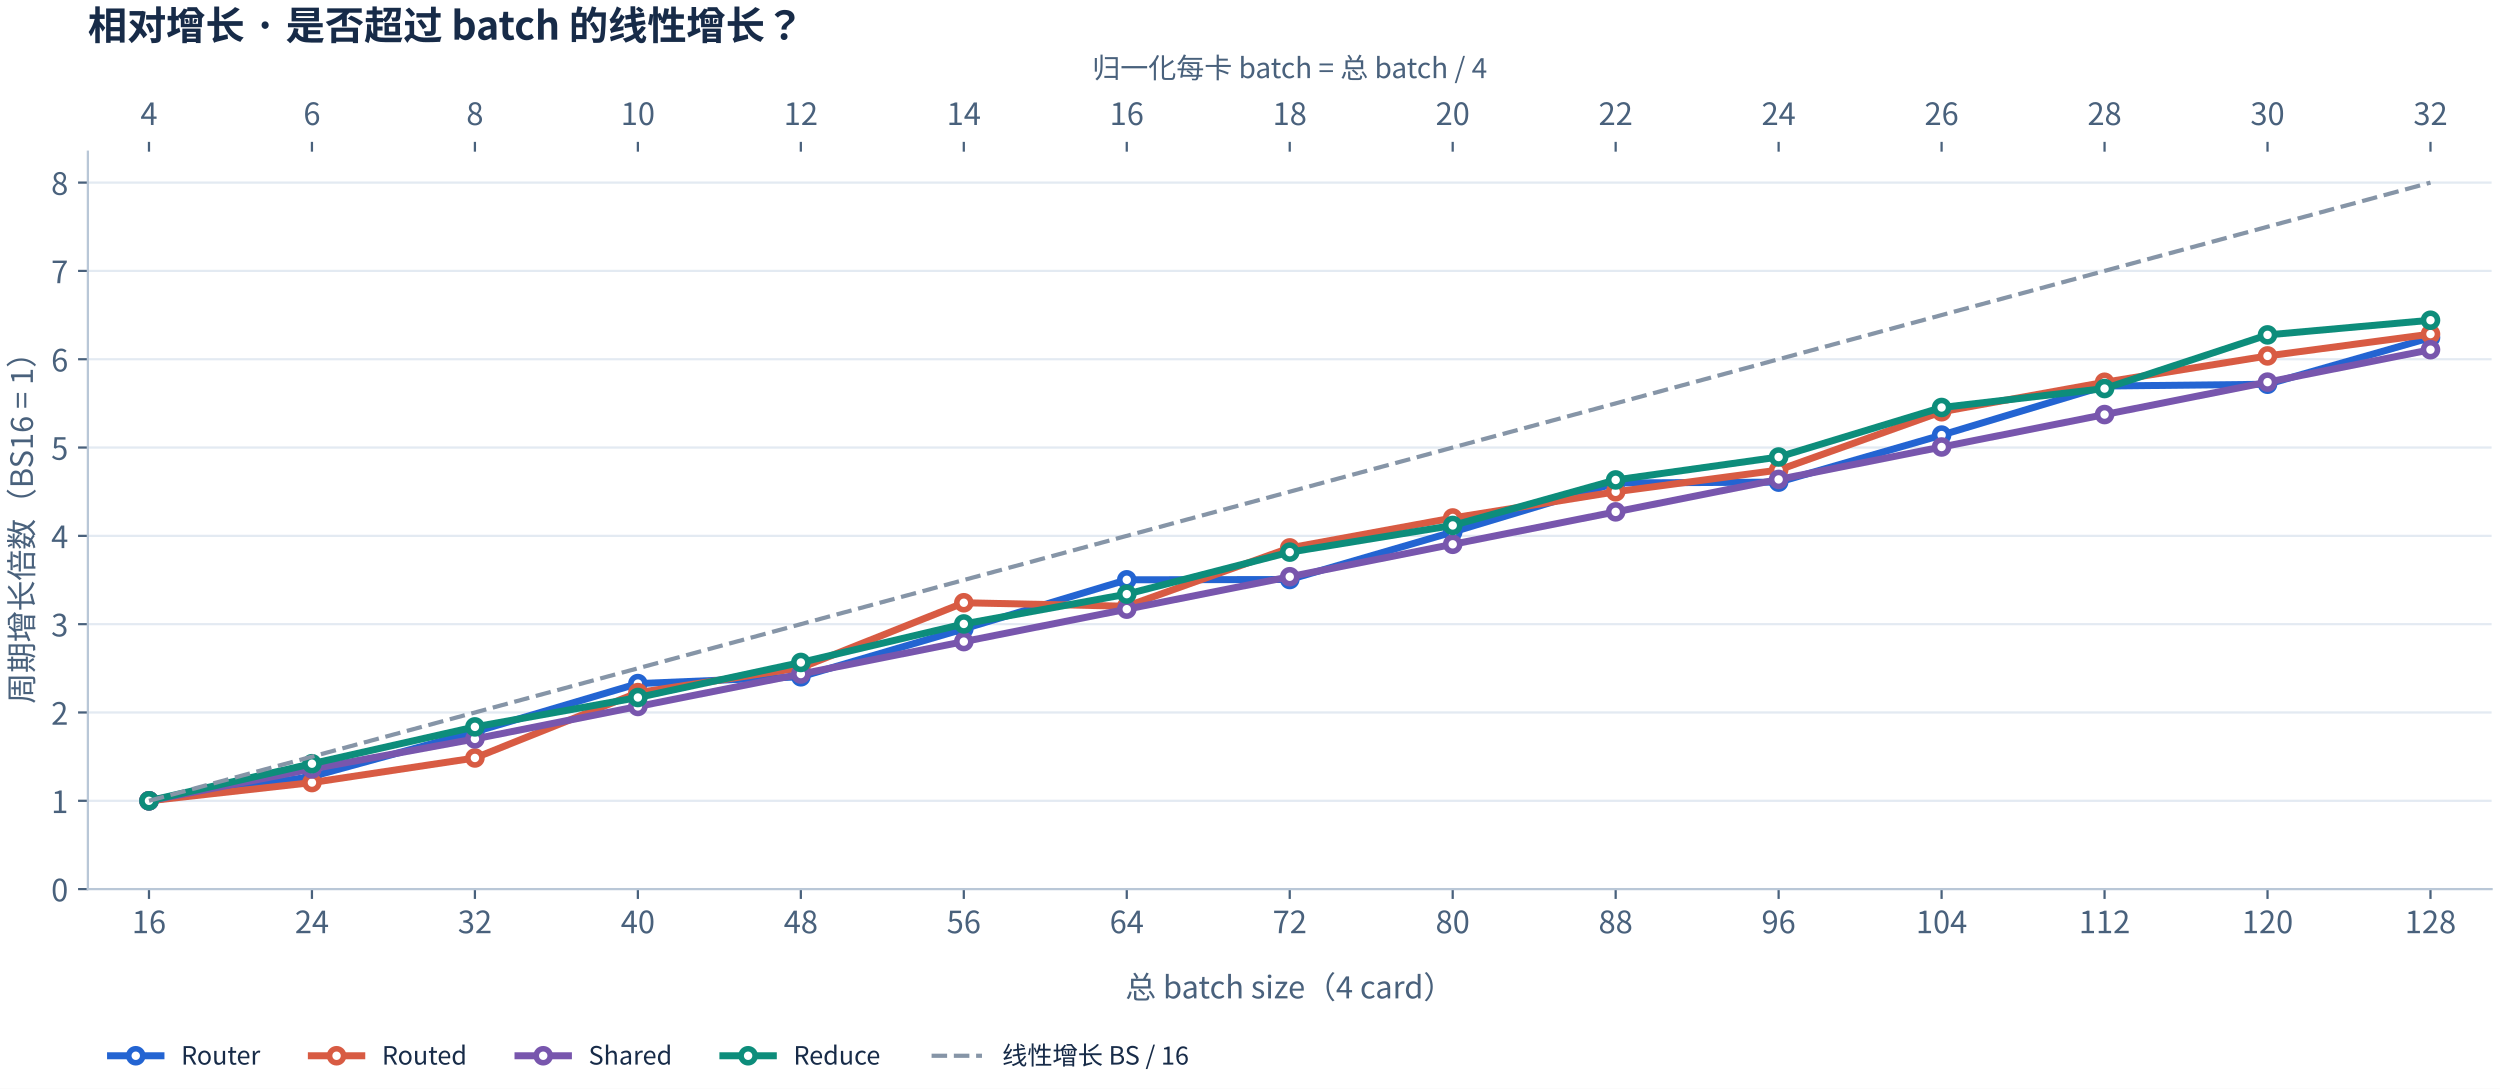
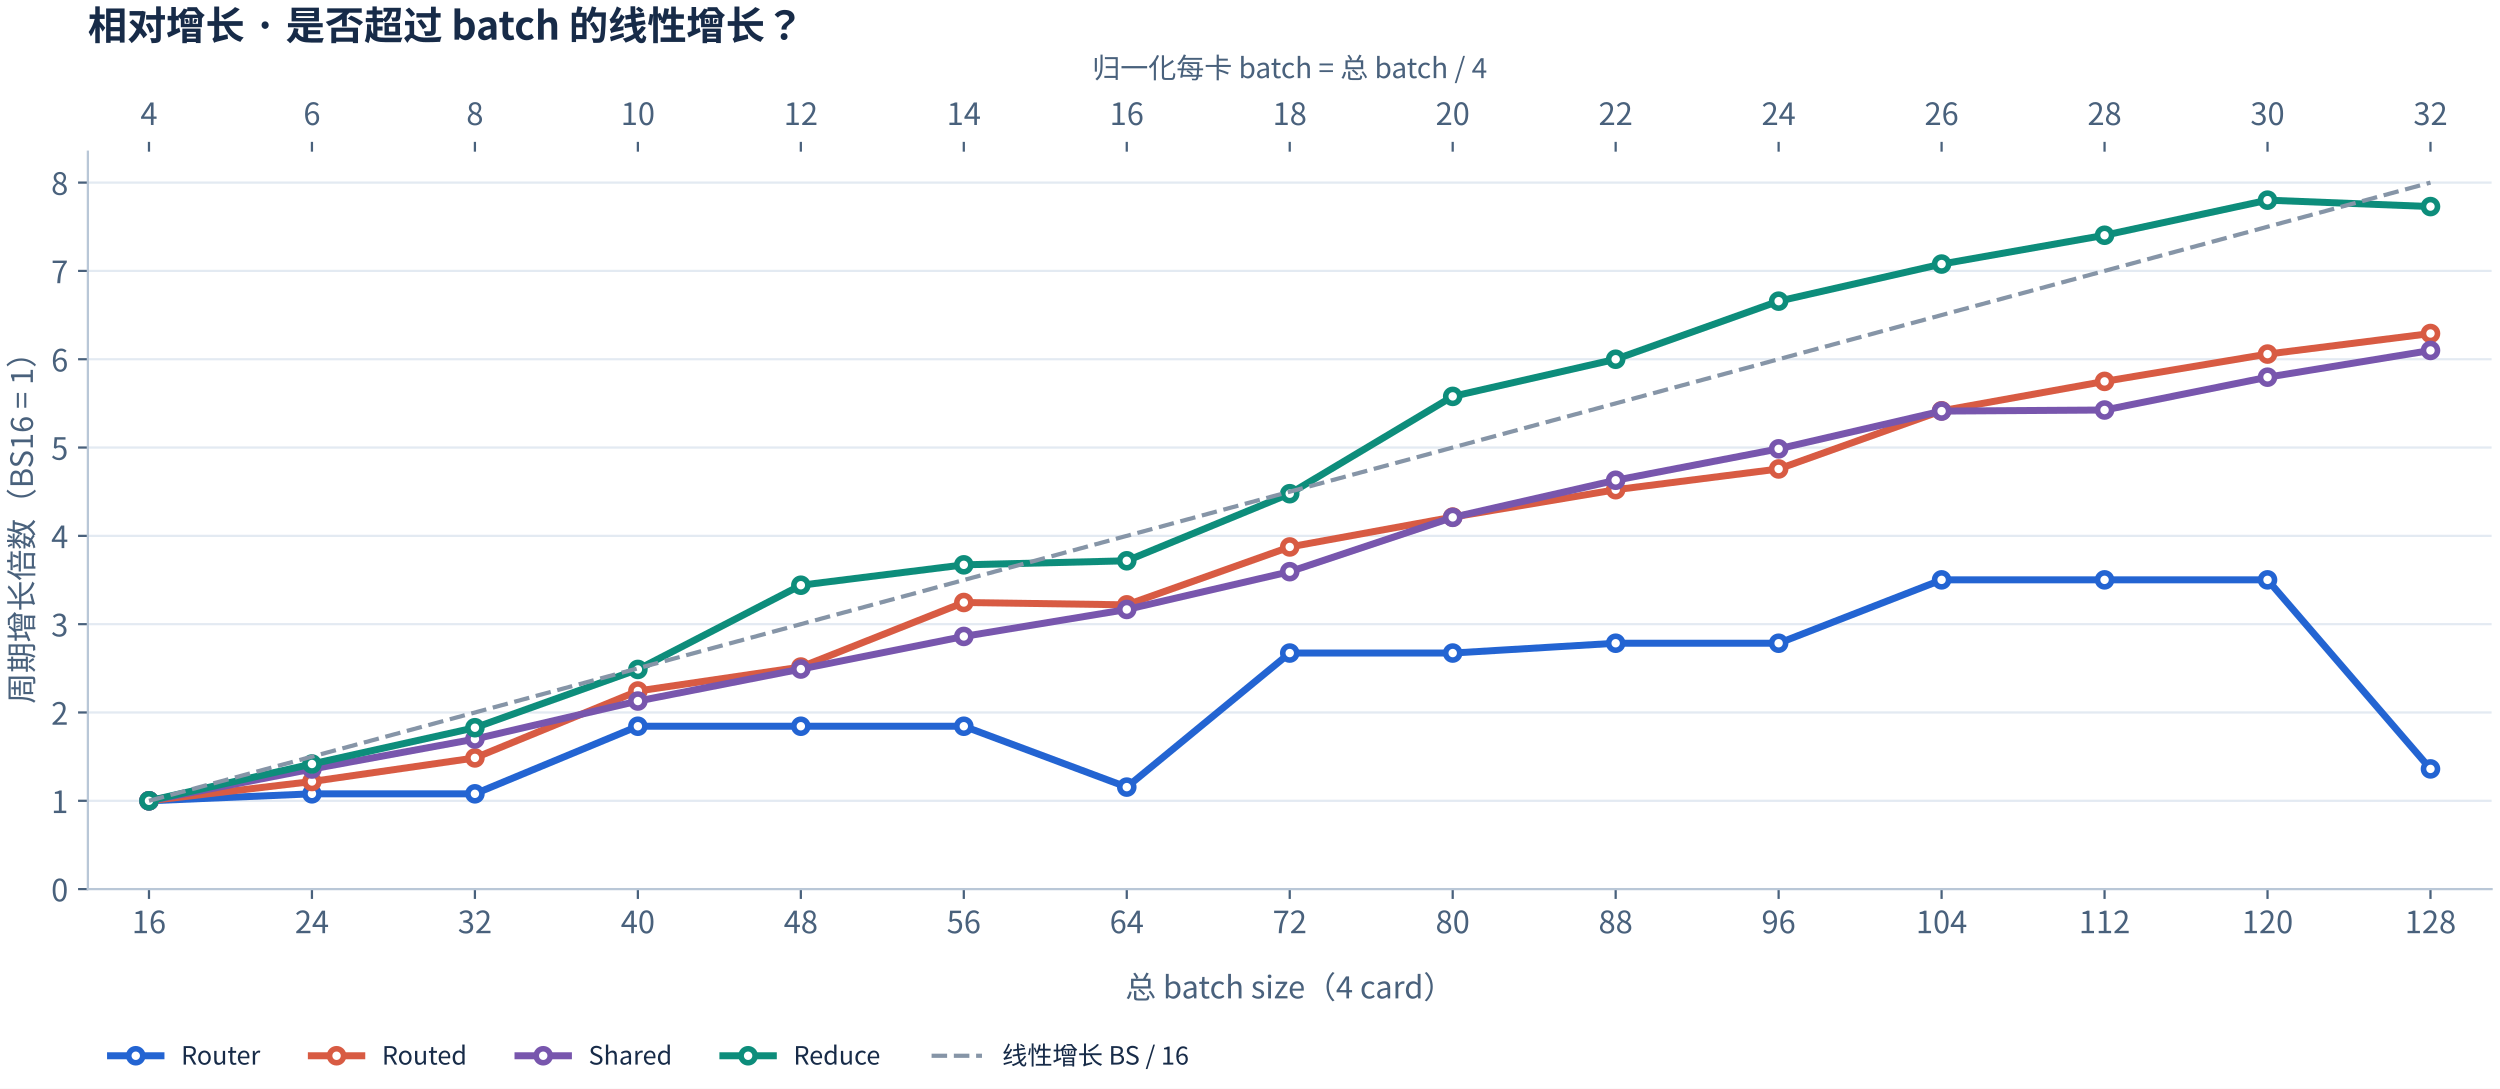
<svg xmlns="http://www.w3.org/2000/svg" xmlns:xlink="http://www.w3.org/1999/xlink" role="img" aria-label="相对增长 · 是否超过 batch 的线性增长？" width="892.8pt" height="388.8pt" viewBox="0 0 892.8 388.8" version="1.1">
  <defs>
    <style type="text/css">*{stroke-linejoin: round; stroke-linecap: butt}</style>
  </defs>
  <g id="kernel-growth-figure_1">
    <g id="kernel-growth-patch_1">
      <path d="M 0 388.8 L 892.8 388.8 L 892.8 0 L 0 0 z " style="fill: #ffffff" />
    </g>
    <g id="kernel-growth-axes_1">
      <g id="kernel-growth-patch_2">
        <path d="M 31.38 317.516 L 889.8 317.516 L 889.8 54.172 L 31.38 54.172 z " style="fill: #ffffff" />
      </g>
      <g id="kernel-growth-axes_2">
        <g id="kernel-growth-patch_3">
          <path d="M 31.38 54.172 L 889.8 54.172 L 889.8 54.172 L 31.38 54.172 z " style="fill: #ffffff" />
        </g>
        <g id="kernel-growth-matplotlib.axis_1">
          <g id="kernel-growth-xtick_1">
            <g id="kernel-growth-line2d_1">
              <defs>
                <path id="kernel-growth-mecb2e9e9a6" d="M 0 0 L 0 -3.5 " style="stroke: #49617c; stroke-width: 0.8" />
              </defs>
              <g>
                <use xlink:href="#kernel-growth-mecb2e9e9a6" x="53.204" y="54.172" style="fill: #49617c; stroke: #49617c; stroke-width: 0.8" />
              </g>
            </g>
            <g id="kernel-growth-text_1">
              <text style="font-size: 11px; font-family: 'Noto Sans CJK JP'; text-anchor: middle; fill: #49617c" x="53.204" y="44.652" transform="rotate(-0 53.20446 44.65212)">4</text>
            </g>
          </g>
          <g id="kernel-growth-xtick_2">
            <g id="kernel-growth-line2d_2">
              <g>
                <use xlink:href="#kernel-growth-mecb2e9e9a6" x="111.402" y="54.172" style="fill: #49617c; stroke: #49617c; stroke-width: 0.8" />
              </g>
            </g>
            <g id="kernel-growth-text_2">
              <text style="font-size: 11px; font-family: 'Noto Sans CJK JP'; text-anchor: middle; fill: #49617c" x="111.402" y="44.652" transform="rotate(-0 111.4024 44.65212)">6</text>
            </g>
          </g>
          <g id="kernel-growth-xtick_3">
            <g id="kernel-growth-line2d_3">
              <g>
                <use xlink:href="#kernel-growth-mecb2e9e9a6" x="169.6" y="54.172" style="fill: #49617c; stroke: #49617c; stroke-width: 0.8" />
              </g>
            </g>
            <g id="kernel-growth-text_3">
              <text style="font-size: 11px; font-family: 'Noto Sans CJK JP'; text-anchor: middle; fill: #49617c" x="169.6" y="44.652" transform="rotate(-0 169.6003 44.65212)">8</text>
            </g>
          </g>
          <g id="kernel-growth-xtick_4">
            <g id="kernel-growth-line2d_4">
              <g>
                <use xlink:href="#kernel-growth-mecb2e9e9a6" x="227.798" y="54.172" style="fill: #49617c; stroke: #49617c; stroke-width: 0.8" />
              </g>
            </g>
            <g id="kernel-growth-text_4">
              <text style="font-size: 11px; font-family: 'Noto Sans CJK JP'; text-anchor: middle; fill: #49617c" x="227.798" y="44.652" transform="rotate(-0 227.7983 44.65212)">10</text>
            </g>
          </g>
          <g id="kernel-growth-xtick_5">
            <g id="kernel-growth-line2d_5">
              <g>
                <use xlink:href="#kernel-growth-mecb2e9e9a6" x="285.996" y="54.172" style="fill: #49617c; stroke: #49617c; stroke-width: 0.8" />
              </g>
            </g>
            <g id="kernel-growth-text_5">
              <text style="font-size: 11px; font-family: 'Noto Sans CJK JP'; text-anchor: middle; fill: #49617c" x="285.996" y="44.652" transform="rotate(-0 285.9962 44.65212)">12</text>
            </g>
          </g>
          <g id="kernel-growth-xtick_6">
            <g id="kernel-growth-line2d_6">
              <g>
                <use xlink:href="#kernel-growth-mecb2e9e9a6" x="344.194" y="54.172" style="fill: #49617c; stroke: #49617c; stroke-width: 0.8" />
              </g>
            </g>
            <g id="kernel-growth-text_6">
              <text style="font-size: 11px; font-family: 'Noto Sans CJK JP'; text-anchor: middle; fill: #49617c" x="344.194" y="44.652" transform="rotate(-0 344.1941 44.65212)">14</text>
            </g>
          </g>
          <g id="kernel-growth-xtick_7">
            <g id="kernel-growth-line2d_7">
              <g>
                <use xlink:href="#kernel-growth-mecb2e9e9a6" x="402.392" y="54.172" style="fill: #49617c; stroke: #49617c; stroke-width: 0.8" />
              </g>
            </g>
            <g id="kernel-growth-text_7">
              <text style="font-size: 11px; font-family: 'Noto Sans CJK JP'; text-anchor: middle; fill: #49617c" x="402.392" y="44.652" transform="rotate(-0 402.3921 44.65212)">16</text>
            </g>
          </g>
          <g id="kernel-growth-xtick_8">
            <g id="kernel-growth-line2d_8">
              <g>
                <use xlink:href="#kernel-growth-mecb2e9e9a6" x="460.59" y="54.172" style="fill: #49617c; stroke: #49617c; stroke-width: 0.8" />
              </g>
            </g>
            <g id="kernel-growth-text_8">
              <text style="font-size: 11px; font-family: 'Noto Sans CJK JP'; text-anchor: middle; fill: #49617c" x="460.59" y="44.652" transform="rotate(-0 460.59 44.65212)">18</text>
            </g>
          </g>
          <g id="kernel-growth-xtick_9">
            <g id="kernel-growth-line2d_9">
              <g>
                <use xlink:href="#kernel-growth-mecb2e9e9a6" x="518.788" y="54.172" style="fill: #49617c; stroke: #49617c; stroke-width: 0.8" />
              </g>
            </g>
            <g id="kernel-growth-text_9">
              <text style="font-size: 11px; font-family: 'Noto Sans CJK JP'; text-anchor: middle; fill: #49617c" x="518.788" y="44.652" transform="rotate(-0 518.7879 44.65212)">20</text>
            </g>
          </g>
          <g id="kernel-growth-xtick_10">
            <g id="kernel-growth-line2d_10">
              <g>
                <use xlink:href="#kernel-growth-mecb2e9e9a6" x="576.986" y="54.172" style="fill: #49617c; stroke: #49617c; stroke-width: 0.8" />
              </g>
            </g>
            <g id="kernel-growth-text_10">
              <text style="font-size: 11px; font-family: 'Noto Sans CJK JP'; text-anchor: middle; fill: #49617c" x="576.986" y="44.652" transform="rotate(-0 576.9859 44.65212)">22</text>
            </g>
          </g>
          <g id="kernel-growth-xtick_11">
            <g id="kernel-growth-line2d_11">
              <g>
                <use xlink:href="#kernel-growth-mecb2e9e9a6" x="635.184" y="54.172" style="fill: #49617c; stroke: #49617c; stroke-width: 0.8" />
              </g>
            </g>
            <g id="kernel-growth-text_11">
              <text style="font-size: 11px; font-family: 'Noto Sans CJK JP'; text-anchor: middle; fill: #49617c" x="635.184" y="44.652" transform="rotate(-0 635.1838 44.65212)">24</text>
            </g>
          </g>
          <g id="kernel-growth-xtick_12">
            <g id="kernel-growth-line2d_12">
              <g>
                <use xlink:href="#kernel-growth-mecb2e9e9a6" x="693.382" y="54.172" style="fill: #49617c; stroke: #49617c; stroke-width: 0.8" />
              </g>
            </g>
            <g id="kernel-growth-text_12">
              <text style="font-size: 11px; font-family: 'Noto Sans CJK JP'; text-anchor: middle; fill: #49617c" x="693.382" y="44.652" transform="rotate(-0 693.3817 44.65212)">26</text>
            </g>
          </g>
          <g id="kernel-growth-xtick_13">
            <g id="kernel-growth-line2d_13">
              <g>
                <use xlink:href="#kernel-growth-mecb2e9e9a6" x="751.58" y="54.172" style="fill: #49617c; stroke: #49617c; stroke-width: 0.8" />
              </g>
            </g>
            <g id="kernel-growth-text_13">
              <text style="font-size: 11px; font-family: 'Noto Sans CJK JP'; text-anchor: middle; fill: #49617c" x="751.58" y="44.652" transform="rotate(-0 751.5797 44.65212)">28</text>
            </g>
          </g>
          <g id="kernel-growth-xtick_14">
            <g id="kernel-growth-line2d_14">
              <g>
                <use xlink:href="#kernel-growth-mecb2e9e9a6" x="809.778" y="54.172" style="fill: #49617c; stroke: #49617c; stroke-width: 0.8" />
              </g>
            </g>
            <g id="kernel-growth-text_14">
              <text style="font-size: 11px; font-family: 'Noto Sans CJK JP'; text-anchor: middle; fill: #49617c" x="809.778" y="44.652" transform="rotate(-0 809.7776 44.65212)">30</text>
            </g>
          </g>
          <g id="kernel-growth-xtick_15">
            <g id="kernel-growth-line2d_15">
              <g>
                <use xlink:href="#kernel-growth-mecb2e9e9a6" x="867.976" y="54.172" style="fill: #49617c; stroke: #49617c; stroke-width: 0.8" />
              </g>
            </g>
            <g id="kernel-growth-text_15">
              <text style="font-size: 11px; font-family: 'Noto Sans CJK JP'; text-anchor: middle; fill: #49617c" x="867.976" y="44.652" transform="rotate(-0 867.9755 44.65212)">32</text>
            </g>
          </g>
          <g id="kernel-growth-text_16">
            <text style="font-size: 10px; font-family: 'Noto Sans CJK JP'; text-anchor: middle; fill: #49617c" x="460.59" y="27.897" transform="rotate(-0 460.59 27.8968)">归一化每卡 batch = 总 batch / 4</text>
          </g>
        </g>
        <g id="kernel-growth-matplotlib.axis_2" />
      </g>
      <g id="kernel-growth-matplotlib.axis_3">
        <g id="kernel-growth-xtick_16">
          <g id="kernel-growth-line2d_16">
            <defs>
              <path id="kernel-growth-mc6863bb9b3" d="M 0 0 L 0 3.5 " style="stroke: #49617c; stroke-width: 0.8" />
            </defs>
            <g>
              <use xlink:href="#kernel-growth-mc6863bb9b3" x="53.204" y="317.516" style="fill: #49617c; stroke: #49617c; stroke-width: 0.8" />
            </g>
          </g>
          <g id="kernel-growth-text_17">
            <text style="font-size: 11px; font-family: 'Noto Sans CJK JP'; text-anchor: middle; fill: #49617c" x="53.204" y="333.271" transform="rotate(-0 53.20446 333.2713)">16</text>
          </g>
        </g>
        <g id="kernel-growth-xtick_17">
          <g id="kernel-growth-line2d_17">
            <g>
              <use xlink:href="#kernel-growth-mc6863bb9b3" x="111.402" y="317.516" style="fill: #49617c; stroke: #49617c; stroke-width: 0.8" />
            </g>
          </g>
          <g id="kernel-growth-text_18">
            <text style="font-size: 11px; font-family: 'Noto Sans CJK JP'; text-anchor: middle; fill: #49617c" x="111.402" y="333.271" transform="rotate(-0 111.4024 333.2713)">24</text>
          </g>
        </g>
        <g id="kernel-growth-xtick_18">
          <g id="kernel-growth-line2d_18">
            <g>
              <use xlink:href="#kernel-growth-mc6863bb9b3" x="169.6" y="317.516" style="fill: #49617c; stroke: #49617c; stroke-width: 0.8" />
            </g>
          </g>
          <g id="kernel-growth-text_19">
            <text style="font-size: 11px; font-family: 'Noto Sans CJK JP'; text-anchor: middle; fill: #49617c" x="169.6" y="333.271" transform="rotate(-0 169.6003 333.2713)">32</text>
          </g>
        </g>
        <g id="kernel-growth-xtick_19">
          <g id="kernel-growth-line2d_19">
            <g>
              <use xlink:href="#kernel-growth-mc6863bb9b3" x="227.798" y="317.516" style="fill: #49617c; stroke: #49617c; stroke-width: 0.8" />
            </g>
          </g>
          <g id="kernel-growth-text_20">
            <text style="font-size: 11px; font-family: 'Noto Sans CJK JP'; text-anchor: middle; fill: #49617c" x="227.798" y="333.271" transform="rotate(-0 227.7983 333.2713)">40</text>
          </g>
        </g>
        <g id="kernel-growth-xtick_20">
          <g id="kernel-growth-line2d_20">
            <g>
              <use xlink:href="#kernel-growth-mc6863bb9b3" x="285.996" y="317.516" style="fill: #49617c; stroke: #49617c; stroke-width: 0.8" />
            </g>
          </g>
          <g id="kernel-growth-text_21">
            <text style="font-size: 11px; font-family: 'Noto Sans CJK JP'; text-anchor: middle; fill: #49617c" x="285.996" y="333.271" transform="rotate(-0 285.9962 333.2713)">48</text>
          </g>
        </g>
        <g id="kernel-growth-xtick_21">
          <g id="kernel-growth-line2d_21">
            <g>
              <use xlink:href="#kernel-growth-mc6863bb9b3" x="344.194" y="317.516" style="fill: #49617c; stroke: #49617c; stroke-width: 0.8" />
            </g>
          </g>
          <g id="kernel-growth-text_22">
            <text style="font-size: 11px; font-family: 'Noto Sans CJK JP'; text-anchor: middle; fill: #49617c" x="344.194" y="333.271" transform="rotate(-0 344.1941 333.2713)">56</text>
          </g>
        </g>
        <g id="kernel-growth-xtick_22">
          <g id="kernel-growth-line2d_22">
            <g>
              <use xlink:href="#kernel-growth-mc6863bb9b3" x="402.392" y="317.516" style="fill: #49617c; stroke: #49617c; stroke-width: 0.8" />
            </g>
          </g>
          <g id="kernel-growth-text_23">
            <text style="font-size: 11px; font-family: 'Noto Sans CJK JP'; text-anchor: middle; fill: #49617c" x="402.392" y="333.271" transform="rotate(-0 402.3921 333.2713)">64</text>
          </g>
        </g>
        <g id="kernel-growth-xtick_23">
          <g id="kernel-growth-line2d_23">
            <g>
              <use xlink:href="#kernel-growth-mc6863bb9b3" x="460.59" y="317.516" style="fill: #49617c; stroke: #49617c; stroke-width: 0.8" />
            </g>
          </g>
          <g id="kernel-growth-text_24">
            <text style="font-size: 11px; font-family: 'Noto Sans CJK JP'; text-anchor: middle; fill: #49617c" x="460.59" y="333.271" transform="rotate(-0 460.59 333.2713)">72</text>
          </g>
        </g>
        <g id="kernel-growth-xtick_24">
          <g id="kernel-growth-line2d_24">
            <g>
              <use xlink:href="#kernel-growth-mc6863bb9b3" x="518.788" y="317.516" style="fill: #49617c; stroke: #49617c; stroke-width: 0.8" />
            </g>
          </g>
          <g id="kernel-growth-text_25">
            <text style="font-size: 11px; font-family: 'Noto Sans CJK JP'; text-anchor: middle; fill: #49617c" x="518.788" y="333.271" transform="rotate(-0 518.7879 333.2713)">80</text>
          </g>
        </g>
        <g id="kernel-growth-xtick_25">
          <g id="kernel-growth-line2d_25">
            <g>
              <use xlink:href="#kernel-growth-mc6863bb9b3" x="576.986" y="317.516" style="fill: #49617c; stroke: #49617c; stroke-width: 0.8" />
            </g>
          </g>
          <g id="kernel-growth-text_26">
            <text style="font-size: 11px; font-family: 'Noto Sans CJK JP'; text-anchor: middle; fill: #49617c" x="576.986" y="333.271" transform="rotate(-0 576.9859 333.2713)">88</text>
          </g>
        </g>
        <g id="kernel-growth-xtick_26">
          <g id="kernel-growth-line2d_26">
            <g>
              <use xlink:href="#kernel-growth-mc6863bb9b3" x="635.184" y="317.516" style="fill: #49617c; stroke: #49617c; stroke-width: 0.8" />
            </g>
          </g>
          <g id="kernel-growth-text_27">
            <text style="font-size: 11px; font-family: 'Noto Sans CJK JP'; text-anchor: middle; fill: #49617c" x="635.184" y="333.271" transform="rotate(-0 635.1838 333.2713)">96</text>
          </g>
        </g>
        <g id="kernel-growth-xtick_27">
          <g id="kernel-growth-line2d_27">
            <g>
              <use xlink:href="#kernel-growth-mc6863bb9b3" x="693.382" y="317.516" style="fill: #49617c; stroke: #49617c; stroke-width: 0.8" />
            </g>
          </g>
          <g id="kernel-growth-text_28">
            <text style="font-size: 11px; font-family: 'Noto Sans CJK JP'; text-anchor: middle; fill: #49617c" x="693.382" y="333.271" transform="rotate(-0 693.3817 333.2713)">104</text>
          </g>
        </g>
        <g id="kernel-growth-xtick_28">
          <g id="kernel-growth-line2d_28">
            <g>
              <use xlink:href="#kernel-growth-mc6863bb9b3" x="751.58" y="317.516" style="fill: #49617c; stroke: #49617c; stroke-width: 0.8" />
            </g>
          </g>
          <g id="kernel-growth-text_29">
            <text style="font-size: 11px; font-family: 'Noto Sans CJK JP'; text-anchor: middle; fill: #49617c" x="751.58" y="333.271" transform="rotate(-0 751.5797 333.2713)">112</text>
          </g>
        </g>
        <g id="kernel-growth-xtick_29">
          <g id="kernel-growth-line2d_29">
            <g>
              <use xlink:href="#kernel-growth-mc6863bb9b3" x="809.778" y="317.516" style="fill: #49617c; stroke: #49617c; stroke-width: 0.8" />
            </g>
          </g>
          <g id="kernel-growth-text_30">
            <text style="font-size: 11px; font-family: 'Noto Sans CJK JP'; text-anchor: middle; fill: #49617c" x="809.778" y="333.271" transform="rotate(-0 809.7776 333.2713)">120</text>
          </g>
        </g>
        <g id="kernel-growth-xtick_30">
          <g id="kernel-growth-line2d_30">
            <g>
              <use xlink:href="#kernel-growth-mc6863bb9b3" x="867.976" y="317.516" style="fill: #49617c; stroke: #49617c; stroke-width: 0.8" />
            </g>
          </g>
          <g id="kernel-growth-text_31">
            <text style="font-size: 11px; font-family: 'Noto Sans CJK JP'; text-anchor: middle; fill: #49617c" x="867.976" y="333.271" transform="rotate(-0 867.9755 333.2713)">128</text>
          </g>
        </g>
        <g id="kernel-growth-text_32">
          <text style="font-size: 11px; font-family: 'Noto Sans CJK JP'; text-anchor: middle; fill: #49617c" x="460.59" y="356.546" transform="rotate(-0 460.59 356.5463)">总 batch size（4 card）</text>
        </g>
      </g>
      <g id="kernel-growth-matplotlib.axis_4">
        <g id="kernel-growth-ytick_1">
          <g id="kernel-growth-line2d_31">
            <path d="M 31.38 317.516 L 889.8 317.516 " clip-path="url(#kernel-growth-p1537c5a682)" style="fill: none; stroke: #e3eaf2; stroke-width: 0.8; stroke-linecap: square" />
          </g>
          <g id="kernel-growth-line2d_32">
            <defs>
              <path id="kernel-growth-mb630600054" d="M 0 0 L -3.5 0 " style="stroke: #49617c; stroke-width: 0.8" />
            </defs>
            <g>
              <use xlink:href="#kernel-growth-mb630600054" x="31.38" y="317.516" style="fill: #49617c; stroke: #49617c; stroke-width: 0.8" />
            </g>
          </g>
          <g id="kernel-growth-text_33">
            <text style="font-size: 11px; font-family: 'Noto Sans CJK JP'; text-anchor: end; fill: #49617c" x="24.38" y="321.894" transform="rotate(-0 24.38024 321.8937)">0</text>
          </g>
        </g>
        <g id="kernel-growth-ytick_2">
          <g id="kernel-growth-line2d_33">
            <path d="M 31.38 285.978 L 889.8 285.978 " clip-path="url(#kernel-growth-p1537c5a682)" style="fill: none; stroke: #e3eaf2; stroke-width: 0.8; stroke-linecap: square" />
          </g>
          <g id="kernel-growth-line2d_34">
            <g>
              <use xlink:href="#kernel-growth-mb630600054" x="31.38" y="285.978" style="fill: #49617c; stroke: #49617c; stroke-width: 0.8" />
            </g>
          </g>
          <g id="kernel-growth-text_34">
            <text style="font-size: 11px; font-family: 'Noto Sans CJK JP'; text-anchor: end; fill: #49617c" x="24.38" y="290.355" transform="rotate(-0 24.38024 290.3554)">1</text>
          </g>
        </g>
        <g id="kernel-growth-ytick_3">
          <g id="kernel-growth-line2d_35">
            <path d="M 31.38 254.44 L 889.8 254.44 " clip-path="url(#kernel-growth-p1537c5a682)" style="fill: none; stroke: #e3eaf2; stroke-width: 0.8; stroke-linecap: square" />
          </g>
          <g id="kernel-growth-line2d_36">
            <g>
              <use xlink:href="#kernel-growth-mb630600054" x="31.38" y="254.44" style="fill: #49617c; stroke: #49617c; stroke-width: 0.8" />
            </g>
          </g>
          <g id="kernel-growth-text_35">
            <text style="font-size: 11px; font-family: 'Noto Sans CJK JP'; text-anchor: end; fill: #49617c" x="24.38" y="258.817" transform="rotate(-0 24.38024 258.8172)">2</text>
          </g>
        </g>
        <g id="kernel-growth-ytick_4">
          <g id="kernel-growth-line2d_37">
            <path d="M 31.38 222.901 L 889.8 222.901 " clip-path="url(#kernel-growth-p1537c5a682)" style="fill: none; stroke: #e3eaf2; stroke-width: 0.8; stroke-linecap: square" />
          </g>
          <g id="kernel-growth-line2d_38">
            <g>
              <use xlink:href="#kernel-growth-mb630600054" x="31.38" y="222.901" style="fill: #49617c; stroke: #49617c; stroke-width: 0.8" />
            </g>
          </g>
          <g id="kernel-growth-text_36">
            <text style="font-size: 11px; font-family: 'Noto Sans CJK JP'; text-anchor: end; fill: #49617c" x="24.38" y="227.279" transform="rotate(-0 24.38024 227.279)">3</text>
          </g>
        </g>
        <g id="kernel-growth-ytick_5">
          <g id="kernel-growth-line2d_39">
            <path d="M 31.38 191.363 L 889.8 191.363 " clip-path="url(#kernel-growth-p1537c5a682)" style="fill: none; stroke: #e3eaf2; stroke-width: 0.8; stroke-linecap: square" />
          </g>
          <g id="kernel-growth-line2d_40">
            <g>
              <use xlink:href="#kernel-growth-mb630600054" x="31.38" y="191.363" style="fill: #49617c; stroke: #49617c; stroke-width: 0.8" />
            </g>
          </g>
          <g id="kernel-growth-text_37">
            <text style="font-size: 11px; font-family: 'Noto Sans CJK JP'; text-anchor: end; fill: #49617c" x="24.38" y="195.741" transform="rotate(-0 24.38024 195.7407)">4</text>
          </g>
        </g>
        <g id="kernel-growth-ytick_6">
          <g id="kernel-growth-line2d_41">
            <path d="M 31.38 159.825 L 889.8 159.825 " clip-path="url(#kernel-growth-p1537c5a682)" style="fill: none; stroke: #e3eaf2; stroke-width: 0.8; stroke-linecap: square" />
          </g>
          <g id="kernel-growth-line2d_42">
            <g>
              <use xlink:href="#kernel-growth-mb630600054" x="31.38" y="159.825" style="fill: #49617c; stroke: #49617c; stroke-width: 0.8" />
            </g>
          </g>
          <g id="kernel-growth-text_38">
            <text style="font-size: 11px; font-family: 'Noto Sans CJK JP'; text-anchor: end; fill: #49617c" x="24.38" y="164.203" transform="rotate(-0 24.38024 164.2025)">5</text>
          </g>
        </g>
        <g id="kernel-growth-ytick_7">
          <g id="kernel-growth-line2d_43">
            <path d="M 31.38 128.287 L 889.8 128.287 " clip-path="url(#kernel-growth-p1537c5a682)" style="fill: none; stroke: #e3eaf2; stroke-width: 0.8; stroke-linecap: square" />
          </g>
          <g id="kernel-growth-line2d_44">
            <g>
              <use xlink:href="#kernel-growth-mb630600054" x="31.38" y="128.287" style="fill: #49617c; stroke: #49617c; stroke-width: 0.8" />
            </g>
          </g>
          <g id="kernel-growth-text_39">
            <text style="font-size: 11px; font-family: 'Noto Sans CJK JP'; text-anchor: end; fill: #49617c" x="24.38" y="132.664" transform="rotate(-0 24.38024 132.6643)">6</text>
          </g>
        </g>
        <g id="kernel-growth-ytick_8">
          <g id="kernel-growth-line2d_45">
            <path d="M 31.38 96.748 L 889.8 96.748 " clip-path="url(#kernel-growth-p1537c5a682)" style="fill: none; stroke: #e3eaf2; stroke-width: 0.8; stroke-linecap: square" />
          </g>
          <g id="kernel-growth-line2d_46">
            <g>
              <use xlink:href="#kernel-growth-mb630600054" x="31.38" y="96.748" style="fill: #49617c; stroke: #49617c; stroke-width: 0.8" />
            </g>
          </g>
          <g id="kernel-growth-text_40">
            <text style="font-size: 11px; font-family: 'Noto Sans CJK JP'; text-anchor: end; fill: #49617c" x="24.38" y="101.126" transform="rotate(-0 24.38024 101.1261)">7</text>
          </g>
        </g>
        <g id="kernel-growth-ytick_9">
          <g id="kernel-growth-line2d_47">
            <path d="M 31.38 65.21 L 889.8 65.21 " clip-path="url(#kernel-growth-p1537c5a682)" style="fill: none; stroke: #e3eaf2; stroke-width: 0.8; stroke-linecap: square" />
          </g>
          <g id="kernel-growth-line2d_48">
            <g>
              <use xlink:href="#kernel-growth-mb630600054" x="31.38" y="65.21" style="fill: #49617c; stroke: #49617c; stroke-width: 0.8" />
            </g>
          </g>
          <g id="kernel-growth-text_41">
            <text style="font-size: 11px; font-family: 'Noto Sans CJK JP'; text-anchor: end; fill: #49617c" x="24.38" y="69.588" transform="rotate(-0 24.38024 69.58784)">8</text>
          </g>
        </g>
        <g id="kernel-growth-text_42">
          <text style="font-size: 11px; font-family: 'Noto Sans CJK JP'; text-anchor: middle; fill: #49617c" x="11.756" y="185.844" transform="rotate(-90 11.75555 185.8439)">周期增长倍数（BS16 = 1）</text>
        </g>
      </g>
      <g id="kernel-growth-line2d_49">
-         <path d="M 53.204 285.978 L 111.402 277.32 L 169.6 261.358 L 227.798 244.123 L 285.996 241.694 L 344.194 224.58 L 402.392 207.064 L 460.59 206.95 L 518.788 189.995 L 576.986 172.48 L 635.184 172.176 L 693.382 155.381 L 751.58 137.865 L 809.778 137.217 L 867.976 120.565 " clip-path="url(#kernel-growth-p1537c5a682)" style="fill: none; stroke: #2364d2; stroke-width: 2.5; stroke-linecap: square" />
+         <path d="M 53.204 285.978 L 111.402 283.487 L 169.6 283.487 L 227.798 259.357 L 285.996 259.357 L 344.194 259.357 L 402.392 281.092 L 460.59 233.218 L 518.788 233.218 L 576.986 229.711 L 635.184 229.711 L 693.382 207.079 L 751.58 207.079 L 809.778 207.079 L 867.976 274.592 " clip-path="url(#kernel-growth-p1537c5a682)" style="fill: none; stroke: #2364d2; stroke-width: 2.5; stroke-linecap: square" />
        <defs>
          <path id="kernel-growth-m94619aaaa5" d="M 0 2.5 C 0.663 2.5 1.299 2.237 1.768 1.768 C 2.237 1.299 2.5 0.663 2.5 0 C 2.5 -0.663 2.237 -1.299 1.768 -1.768 C 1.299 -2.237 0.663 -2.5 0 -2.5 C -0.663 -2.5 -1.299 -2.237 -1.768 -1.768 C -2.237 -1.299 -2.5 -0.663 -2.5 0 C -2.5 0.663 -2.237 1.299 -1.768 1.768 C -1.299 2.237 -0.663 2.5 0 2.5 z " style="stroke: #2364d2; stroke-width: 2" />
        </defs>
        <g clip-path="url(#kernel-growth-p1537c5a682)">
          <use xlink:href="#kernel-growth-m94619aaaa5" x="53.204" y="285.978" style="fill: #ffffff; stroke: #2364d2; stroke-width: 2" />
-           <use xlink:href="#kernel-growth-m94619aaaa5" x="111.402" y="277.32" style="fill: #ffffff; stroke: #2364d2; stroke-width: 2" />
-           <use xlink:href="#kernel-growth-m94619aaaa5" x="169.6" y="261.358" style="fill: #ffffff; stroke: #2364d2; stroke-width: 2" />
-           <use xlink:href="#kernel-growth-m94619aaaa5" x="227.798" y="244.123" style="fill: #ffffff; stroke: #2364d2; stroke-width: 2" />
-           <use xlink:href="#kernel-growth-m94619aaaa5" x="285.996" y="241.694" style="fill: #ffffff; stroke: #2364d2; stroke-width: 2" />
-           <use xlink:href="#kernel-growth-m94619aaaa5" x="344.194" y="224.58" style="fill: #ffffff; stroke: #2364d2; stroke-width: 2" />
-           <use xlink:href="#kernel-growth-m94619aaaa5" x="402.392" y="207.064" style="fill: #ffffff; stroke: #2364d2; stroke-width: 2" />
-           <use xlink:href="#kernel-growth-m94619aaaa5" x="460.59" y="206.95" style="fill: #ffffff; stroke: #2364d2; stroke-width: 2" />
-           <use xlink:href="#kernel-growth-m94619aaaa5" x="518.788" y="189.995" style="fill: #ffffff; stroke: #2364d2; stroke-width: 2" />
-           <use xlink:href="#kernel-growth-m94619aaaa5" x="576.986" y="172.48" style="fill: #ffffff; stroke: #2364d2; stroke-width: 2" />
-           <use xlink:href="#kernel-growth-m94619aaaa5" x="635.184" y="172.176" style="fill: #ffffff; stroke: #2364d2; stroke-width: 2" />
-           <use xlink:href="#kernel-growth-m94619aaaa5" x="693.382" y="155.381" style="fill: #ffffff; stroke: #2364d2; stroke-width: 2" />
-           <use xlink:href="#kernel-growth-m94619aaaa5" x="751.58" y="137.865" style="fill: #ffffff; stroke: #2364d2; stroke-width: 2" />
-           <use xlink:href="#kernel-growth-m94619aaaa5" x="809.778" y="137.217" style="fill: #ffffff; stroke: #2364d2; stroke-width: 2" />
-           <use xlink:href="#kernel-growth-m94619aaaa5" x="867.976" y="120.565" style="fill: #ffffff; stroke: #2364d2; stroke-width: 2" />
+           <use xlink:href="#kernel-growth-m94619aaaa5" x="111.402" y="283.487" style="fill: #ffffff; stroke: #2364d2; stroke-width: 2" />
+           <use xlink:href="#kernel-growth-m94619aaaa5" x="169.6" y="283.487" style="fill: #ffffff; stroke: #2364d2; stroke-width: 2" />
+           <use xlink:href="#kernel-growth-m94619aaaa5" x="227.798" y="259.357" style="fill: #ffffff; stroke: #2364d2; stroke-width: 2" />
+           <use xlink:href="#kernel-growth-m94619aaaa5" x="285.996" y="259.357" style="fill: #ffffff; stroke: #2364d2; stroke-width: 2" />
+           <use xlink:href="#kernel-growth-m94619aaaa5" x="344.194" y="259.357" style="fill: #ffffff; stroke: #2364d2; stroke-width: 2" />
+           <use xlink:href="#kernel-growth-m94619aaaa5" x="402.392" y="281.092" style="fill: #ffffff; stroke: #2364d2; stroke-width: 2" />
+           <use xlink:href="#kernel-growth-m94619aaaa5" x="460.59" y="233.218" style="fill: #ffffff; stroke: #2364d2; stroke-width: 2" />
+           <use xlink:href="#kernel-growth-m94619aaaa5" x="518.788" y="233.218" style="fill: #ffffff; stroke: #2364d2; stroke-width: 2" />
+           <use xlink:href="#kernel-growth-m94619aaaa5" x="576.986" y="229.711" style="fill: #ffffff; stroke: #2364d2; stroke-width: 2" />
+           <use xlink:href="#kernel-growth-m94619aaaa5" x="635.184" y="229.711" style="fill: #ffffff; stroke: #2364d2; stroke-width: 2" />
+           <use xlink:href="#kernel-growth-m94619aaaa5" x="693.382" y="207.079" style="fill: #ffffff; stroke: #2364d2; stroke-width: 2" />
+           <use xlink:href="#kernel-growth-m94619aaaa5" x="751.58" y="207.079" style="fill: #ffffff; stroke: #2364d2; stroke-width: 2" />
+           <use xlink:href="#kernel-growth-m94619aaaa5" x="809.778" y="207.079" style="fill: #ffffff; stroke: #2364d2; stroke-width: 2" />
+           <use xlink:href="#kernel-growth-m94619aaaa5" x="867.976" y="274.592" style="fill: #ffffff; stroke: #2364d2; stroke-width: 2" />
        </g>
      </g>
      <g id="kernel-growth-line2d_50">
-         <path d="M 53.204 285.978 L 111.402 279.468 L 169.6 270.684 L 227.798 247.348 L 285.996 238.469 L 344.194 215.254 L 402.392 216.504 L 460.59 195.668 L 518.788 184.977 L 576.986 175.625 L 635.184 167.859 L 693.382 147.046 L 751.58 136.511 L 809.778 127.104 L 867.976 119.308 " clip-path="url(#kernel-growth-p1537c5a682)" style="fill: none; stroke: #d85b43; stroke-width: 2.5; stroke-linecap: square" />
+         <path d="M 53.204 285.978 L 111.402 279.09 L 169.6 270.668 L 227.798 246.767 L 285.996 238.21 L 344.194 215.163 L 402.392 216.002 L 460.59 195.327 L 518.788 184.661 L 576.986 174.884 L 635.184 167.476 L 693.382 146.697 L 751.58 136.2 L 809.778 126.447 L 867.976 119.101 " clip-path="url(#kernel-growth-p1537c5a682)" style="fill: none; stroke: #d85b43; stroke-width: 2.5; stroke-linecap: square" />
        <defs>
          <path id="kernel-growth-mc06e842d91" d="M 0 2.5 C 0.663 2.5 1.299 2.237 1.768 1.768 C 2.237 1.299 2.5 0.663 2.5 0 C 2.5 -0.663 2.237 -1.299 1.768 -1.768 C 1.299 -2.237 0.663 -2.5 0 -2.5 C -0.663 -2.5 -1.299 -2.237 -1.768 -1.768 C -2.237 -1.299 -2.5 -0.663 -2.5 0 C -2.5 0.663 -2.237 1.299 -1.768 1.768 C -1.299 2.237 -0.663 2.5 0 2.5 z " style="stroke: #d85b43; stroke-width: 2" />
        </defs>
        <g clip-path="url(#kernel-growth-p1537c5a682)">
          <use xlink:href="#kernel-growth-mc06e842d91" x="53.204" y="285.978" style="fill: #ffffff; stroke: #d85b43; stroke-width: 2" />
-           <use xlink:href="#kernel-growth-mc06e842d91" x="111.402" y="279.468" style="fill: #ffffff; stroke: #d85b43; stroke-width: 2" />
-           <use xlink:href="#kernel-growth-mc06e842d91" x="169.6" y="270.684" style="fill: #ffffff; stroke: #d85b43; stroke-width: 2" />
-           <use xlink:href="#kernel-growth-mc06e842d91" x="227.798" y="247.348" style="fill: #ffffff; stroke: #d85b43; stroke-width: 2" />
-           <use xlink:href="#kernel-growth-mc06e842d91" x="285.996" y="238.469" style="fill: #ffffff; stroke: #d85b43; stroke-width: 2" />
-           <use xlink:href="#kernel-growth-mc06e842d91" x="344.194" y="215.254" style="fill: #ffffff; stroke: #d85b43; stroke-width: 2" />
-           <use xlink:href="#kernel-growth-mc06e842d91" x="402.392" y="216.504" style="fill: #ffffff; stroke: #d85b43; stroke-width: 2" />
-           <use xlink:href="#kernel-growth-mc06e842d91" x="460.59" y="195.668" style="fill: #ffffff; stroke: #d85b43; stroke-width: 2" />
-           <use xlink:href="#kernel-growth-mc06e842d91" x="518.788" y="184.977" style="fill: #ffffff; stroke: #d85b43; stroke-width: 2" />
-           <use xlink:href="#kernel-growth-mc06e842d91" x="576.986" y="175.625" style="fill: #ffffff; stroke: #d85b43; stroke-width: 2" />
-           <use xlink:href="#kernel-growth-mc06e842d91" x="635.184" y="167.859" style="fill: #ffffff; stroke: #d85b43; stroke-width: 2" />
-           <use xlink:href="#kernel-growth-mc06e842d91" x="693.382" y="147.046" style="fill: #ffffff; stroke: #d85b43; stroke-width: 2" />
-           <use xlink:href="#kernel-growth-mc06e842d91" x="751.58" y="136.511" style="fill: #ffffff; stroke: #d85b43; stroke-width: 2" />
-           <use xlink:href="#kernel-growth-mc06e842d91" x="809.778" y="127.104" style="fill: #ffffff; stroke: #d85b43; stroke-width: 2" />
-           <use xlink:href="#kernel-growth-mc06e842d91" x="867.976" y="119.308" style="fill: #ffffff; stroke: #d85b43; stroke-width: 2" />
+           <use xlink:href="#kernel-growth-mc06e842d91" x="111.402" y="279.09" style="fill: #ffffff; stroke: #d85b43; stroke-width: 2" />
+           <use xlink:href="#kernel-growth-mc06e842d91" x="169.6" y="270.668" style="fill: #ffffff; stroke: #d85b43; stroke-width: 2" />
+           <use xlink:href="#kernel-growth-mc06e842d91" x="227.798" y="246.767" style="fill: #ffffff; stroke: #d85b43; stroke-width: 2" />
+           <use xlink:href="#kernel-growth-mc06e842d91" x="285.996" y="238.21" style="fill: #ffffff; stroke: #d85b43; stroke-width: 2" />
+           <use xlink:href="#kernel-growth-mc06e842d91" x="344.194" y="215.163" style="fill: #ffffff; stroke: #d85b43; stroke-width: 2" />
+           <use xlink:href="#kernel-growth-mc06e842d91" x="402.392" y="216.002" style="fill: #ffffff; stroke: #d85b43; stroke-width: 2" />
+           <use xlink:href="#kernel-growth-mc06e842d91" x="460.59" y="195.327" style="fill: #ffffff; stroke: #d85b43; stroke-width: 2" />
+           <use xlink:href="#kernel-growth-mc06e842d91" x="518.788" y="184.661" style="fill: #ffffff; stroke: #d85b43; stroke-width: 2" />
+           <use xlink:href="#kernel-growth-mc06e842d91" x="576.986" y="174.884" style="fill: #ffffff; stroke: #d85b43; stroke-width: 2" />
+           <use xlink:href="#kernel-growth-mc06e842d91" x="635.184" y="167.476" style="fill: #ffffff; stroke: #d85b43; stroke-width: 2" />
+           <use xlink:href="#kernel-growth-mc06e842d91" x="693.382" y="146.697" style="fill: #ffffff; stroke: #d85b43; stroke-width: 2" />
+           <use xlink:href="#kernel-growth-mc06e842d91" x="751.58" y="136.2" style="fill: #ffffff; stroke: #d85b43; stroke-width: 2" />
+           <use xlink:href="#kernel-growth-mc06e842d91" x="809.778" y="126.447" style="fill: #ffffff; stroke: #d85b43; stroke-width: 2" />
+           <use xlink:href="#kernel-growth-mc06e842d91" x="867.976" y="119.101" style="fill: #ffffff; stroke: #d85b43; stroke-width: 2" />
        </g>
      </g>
      <g id="kernel-growth-line2d_51">
-         <path d="M 53.204 285.978 L 111.402 274.606 L 169.6 263.875 L 227.798 252.292 L 285.996 240.709 L 344.194 229.127 L 402.392 217.544 L 460.59 205.961 L 518.788 194.379 L 576.986 182.796 L 635.184 171.213 L 693.382 159.631 L 751.58 148.048 L 809.778 136.465 L 867.976 124.883 " clip-path="url(#kernel-growth-p1537c5a682)" style="fill: none; stroke: #7856ad; stroke-width: 2.5; stroke-linecap: square" />
+         <path d="M 53.204 285.978 L 111.402 274.636 L 169.6 263.925 L 227.798 250.356 L 285.996 238.93 L 344.194 227.283 L 402.392 217.647 L 460.59 204.157 L 518.788 184.757 L 576.986 171.508 L 635.184 160.283 L 693.382 146.81 L 751.58 146.426 L 809.778 134.702 L 867.976 125.153 " clip-path="url(#kernel-growth-p1537c5a682)" style="fill: none; stroke: #7856ad; stroke-width: 2.5; stroke-linecap: square" />
        <defs>
          <path id="kernel-growth-m4a924cdd6e" d="M 0 2.5 C 0.663 2.5 1.299 2.237 1.768 1.768 C 2.237 1.299 2.5 0.663 2.5 0 C 2.5 -0.663 2.237 -1.299 1.768 -1.768 C 1.299 -2.237 0.663 -2.5 0 -2.5 C -0.663 -2.5 -1.299 -2.237 -1.768 -1.768 C -2.237 -1.299 -2.5 -0.663 -2.5 0 C -2.5 0.663 -2.237 1.299 -1.768 1.768 C -1.299 2.237 -0.663 2.5 0 2.5 z " style="stroke: #7856ad; stroke-width: 2" />
        </defs>
        <g clip-path="url(#kernel-growth-p1537c5a682)">
          <use xlink:href="#kernel-growth-m4a924cdd6e" x="53.204" y="285.978" style="fill: #ffffff; stroke: #7856ad; stroke-width: 2" />
-           <use xlink:href="#kernel-growth-m4a924cdd6e" x="111.402" y="274.606" style="fill: #ffffff; stroke: #7856ad; stroke-width: 2" />
-           <use xlink:href="#kernel-growth-m4a924cdd6e" x="169.6" y="263.875" style="fill: #ffffff; stroke: #7856ad; stroke-width: 2" />
-           <use xlink:href="#kernel-growth-m4a924cdd6e" x="227.798" y="252.292" style="fill: #ffffff; stroke: #7856ad; stroke-width: 2" />
-           <use xlink:href="#kernel-growth-m4a924cdd6e" x="285.996" y="240.709" style="fill: #ffffff; stroke: #7856ad; stroke-width: 2" />
-           <use xlink:href="#kernel-growth-m4a924cdd6e" x="344.194" y="229.127" style="fill: #ffffff; stroke: #7856ad; stroke-width: 2" />
-           <use xlink:href="#kernel-growth-m4a924cdd6e" x="402.392" y="217.544" style="fill: #ffffff; stroke: #7856ad; stroke-width: 2" />
-           <use xlink:href="#kernel-growth-m4a924cdd6e" x="460.59" y="205.961" style="fill: #ffffff; stroke: #7856ad; stroke-width: 2" />
-           <use xlink:href="#kernel-growth-m4a924cdd6e" x="518.788" y="194.379" style="fill: #ffffff; stroke: #7856ad; stroke-width: 2" />
-           <use xlink:href="#kernel-growth-m4a924cdd6e" x="576.986" y="182.796" style="fill: #ffffff; stroke: #7856ad; stroke-width: 2" />
-           <use xlink:href="#kernel-growth-m4a924cdd6e" x="635.184" y="171.213" style="fill: #ffffff; stroke: #7856ad; stroke-width: 2" />
-           <use xlink:href="#kernel-growth-m4a924cdd6e" x="693.382" y="159.631" style="fill: #ffffff; stroke: #7856ad; stroke-width: 2" />
-           <use xlink:href="#kernel-growth-m4a924cdd6e" x="751.58" y="148.048" style="fill: #ffffff; stroke: #7856ad; stroke-width: 2" />
-           <use xlink:href="#kernel-growth-m4a924cdd6e" x="809.778" y="136.465" style="fill: #ffffff; stroke: #7856ad; stroke-width: 2" />
-           <use xlink:href="#kernel-growth-m4a924cdd6e" x="867.976" y="124.883" style="fill: #ffffff; stroke: #7856ad; stroke-width: 2" />
+           <use xlink:href="#kernel-growth-m4a924cdd6e" x="111.402" y="274.636" style="fill: #ffffff; stroke: #7856ad; stroke-width: 2" />
+           <use xlink:href="#kernel-growth-m4a924cdd6e" x="169.6" y="263.925" style="fill: #ffffff; stroke: #7856ad; stroke-width: 2" />
+           <use xlink:href="#kernel-growth-m4a924cdd6e" x="227.798" y="250.356" style="fill: #ffffff; stroke: #7856ad; stroke-width: 2" />
+           <use xlink:href="#kernel-growth-m4a924cdd6e" x="285.996" y="238.93" style="fill: #ffffff; stroke: #7856ad; stroke-width: 2" />
+           <use xlink:href="#kernel-growth-m4a924cdd6e" x="344.194" y="227.283" style="fill: #ffffff; stroke: #7856ad; stroke-width: 2" />
+           <use xlink:href="#kernel-growth-m4a924cdd6e" x="402.392" y="217.647" style="fill: #ffffff; stroke: #7856ad; stroke-width: 2" />
+           <use xlink:href="#kernel-growth-m4a924cdd6e" x="460.59" y="204.157" style="fill: #ffffff; stroke: #7856ad; stroke-width: 2" />
+           <use xlink:href="#kernel-growth-m4a924cdd6e" x="518.788" y="184.757" style="fill: #ffffff; stroke: #7856ad; stroke-width: 2" />
+           <use xlink:href="#kernel-growth-m4a924cdd6e" x="576.986" y="171.508" style="fill: #ffffff; stroke: #7856ad; stroke-width: 2" />
+           <use xlink:href="#kernel-growth-m4a924cdd6e" x="635.184" y="160.283" style="fill: #ffffff; stroke: #7856ad; stroke-width: 2" />
+           <use xlink:href="#kernel-growth-m4a924cdd6e" x="693.382" y="146.81" style="fill: #ffffff; stroke: #7856ad; stroke-width: 2" />
+           <use xlink:href="#kernel-growth-m4a924cdd6e" x="751.58" y="146.426" style="fill: #ffffff; stroke: #7856ad; stroke-width: 2" />
+           <use xlink:href="#kernel-growth-m4a924cdd6e" x="809.778" y="134.702" style="fill: #ffffff; stroke: #7856ad; stroke-width: 2" />
+           <use xlink:href="#kernel-growth-m4a924cdd6e" x="867.976" y="125.153" style="fill: #ffffff; stroke: #7856ad; stroke-width: 2" />
        </g>
      </g>
      <g id="kernel-growth-line2d_52">
-         <path d="M 53.204 285.978 L 111.402 272.728 L 169.6 259.587 L 227.798 249.093 L 285.996 236.576 L 344.194 222.823 L 402.392 212.179 L 460.59 197.178 L 518.788 187.648 L 576.986 171.395 L 635.184 163.207 L 693.382 145.523 L 751.58 138.756 L 809.778 119.597 L 867.976 114.361 " clip-path="url(#kernel-growth-p1537c5a682)" style="fill: none; stroke: #0d8d7b; stroke-width: 2.5; stroke-linecap: square" />
+         <path d="M 53.204 285.978 L 111.402 272.836 L 169.6 259.881 L 227.798 239.067 L 285.996 208.995 L 344.194 201.715 L 402.392 200.269 L 460.59 176.309 L 518.788 141.558 L 576.986 128.293 L 635.184 107.547 L 693.382 94.302 L 751.58 84.012 L 809.778 71.482 L 867.976 73.774 " clip-path="url(#kernel-growth-p1537c5a682)" style="fill: none; stroke: #0d8d7b; stroke-width: 2.5; stroke-linecap: square" />
        <defs>
          <path id="kernel-growth-m98abdd7638" d="M 0 2.5 C 0.663 2.5 1.299 2.237 1.768 1.768 C 2.237 1.299 2.5 0.663 2.5 0 C 2.5 -0.663 2.237 -1.299 1.768 -1.768 C 1.299 -2.237 0.663 -2.5 0 -2.5 C -0.663 -2.5 -1.299 -2.237 -1.768 -1.768 C -2.237 -1.299 -2.5 -0.663 -2.5 0 C -2.5 0.663 -2.237 1.299 -1.768 1.768 C -1.299 2.237 -0.663 2.5 0 2.5 z " style="stroke: #0d8d7b; stroke-width: 2" />
        </defs>
        <g clip-path="url(#kernel-growth-p1537c5a682)">
          <use xlink:href="#kernel-growth-m98abdd7638" x="53.204" y="285.978" style="fill: #ffffff; stroke: #0d8d7b; stroke-width: 2" />
-           <use xlink:href="#kernel-growth-m98abdd7638" x="111.402" y="272.728" style="fill: #ffffff; stroke: #0d8d7b; stroke-width: 2" />
-           <use xlink:href="#kernel-growth-m98abdd7638" x="169.6" y="259.587" style="fill: #ffffff; stroke: #0d8d7b; stroke-width: 2" />
-           <use xlink:href="#kernel-growth-m98abdd7638" x="227.798" y="249.093" style="fill: #ffffff; stroke: #0d8d7b; stroke-width: 2" />
-           <use xlink:href="#kernel-growth-m98abdd7638" x="285.996" y="236.576" style="fill: #ffffff; stroke: #0d8d7b; stroke-width: 2" />
-           <use xlink:href="#kernel-growth-m98abdd7638" x="344.194" y="222.823" style="fill: #ffffff; stroke: #0d8d7b; stroke-width: 2" />
-           <use xlink:href="#kernel-growth-m98abdd7638" x="402.392" y="212.179" style="fill: #ffffff; stroke: #0d8d7b; stroke-width: 2" />
-           <use xlink:href="#kernel-growth-m98abdd7638" x="460.59" y="197.178" style="fill: #ffffff; stroke: #0d8d7b; stroke-width: 2" />
-           <use xlink:href="#kernel-growth-m98abdd7638" x="518.788" y="187.648" style="fill: #ffffff; stroke: #0d8d7b; stroke-width: 2" />
-           <use xlink:href="#kernel-growth-m98abdd7638" x="576.986" y="171.395" style="fill: #ffffff; stroke: #0d8d7b; stroke-width: 2" />
-           <use xlink:href="#kernel-growth-m98abdd7638" x="635.184" y="163.207" style="fill: #ffffff; stroke: #0d8d7b; stroke-width: 2" />
-           <use xlink:href="#kernel-growth-m98abdd7638" x="693.382" y="145.523" style="fill: #ffffff; stroke: #0d8d7b; stroke-width: 2" />
-           <use xlink:href="#kernel-growth-m98abdd7638" x="751.58" y="138.756" style="fill: #ffffff; stroke: #0d8d7b; stroke-width: 2" />
-           <use xlink:href="#kernel-growth-m98abdd7638" x="809.778" y="119.597" style="fill: #ffffff; stroke: #0d8d7b; stroke-width: 2" />
-           <use xlink:href="#kernel-growth-m98abdd7638" x="867.976" y="114.361" style="fill: #ffffff; stroke: #0d8d7b; stroke-width: 2" />
+           <use xlink:href="#kernel-growth-m98abdd7638" x="111.402" y="272.836" style="fill: #ffffff; stroke: #0d8d7b; stroke-width: 2" />
+           <use xlink:href="#kernel-growth-m98abdd7638" x="169.6" y="259.881" style="fill: #ffffff; stroke: #0d8d7b; stroke-width: 2" />
+           <use xlink:href="#kernel-growth-m98abdd7638" x="227.798" y="239.067" style="fill: #ffffff; stroke: #0d8d7b; stroke-width: 2" />
+           <use xlink:href="#kernel-growth-m98abdd7638" x="285.996" y="208.995" style="fill: #ffffff; stroke: #0d8d7b; stroke-width: 2" />
+           <use xlink:href="#kernel-growth-m98abdd7638" x="344.194" y="201.715" style="fill: #ffffff; stroke: #0d8d7b; stroke-width: 2" />
+           <use xlink:href="#kernel-growth-m98abdd7638" x="402.392" y="200.269" style="fill: #ffffff; stroke: #0d8d7b; stroke-width: 2" />
+           <use xlink:href="#kernel-growth-m98abdd7638" x="460.59" y="176.309" style="fill: #ffffff; stroke: #0d8d7b; stroke-width: 2" />
+           <use xlink:href="#kernel-growth-m98abdd7638" x="518.788" y="141.558" style="fill: #ffffff; stroke: #0d8d7b; stroke-width: 2" />
+           <use xlink:href="#kernel-growth-m98abdd7638" x="576.986" y="128.293" style="fill: #ffffff; stroke: #0d8d7b; stroke-width: 2" />
+           <use xlink:href="#kernel-growth-m98abdd7638" x="635.184" y="107.547" style="fill: #ffffff; stroke: #0d8d7b; stroke-width: 2" />
+           <use xlink:href="#kernel-growth-m98abdd7638" x="693.382" y="94.302" style="fill: #ffffff; stroke: #0d8d7b; stroke-width: 2" />
+           <use xlink:href="#kernel-growth-m98abdd7638" x="751.58" y="84.012" style="fill: #ffffff; stroke: #0d8d7b; stroke-width: 2" />
+           <use xlink:href="#kernel-growth-m98abdd7638" x="809.778" y="71.482" style="fill: #ffffff; stroke: #0d8d7b; stroke-width: 2" />
+           <use xlink:href="#kernel-growth-m98abdd7638" x="867.976" y="73.774" style="fill: #ffffff; stroke: #0d8d7b; stroke-width: 2" />
        </g>
      </g>
      <g id="kernel-growth-line2d_53">
        <path d="M 53.204 285.978 L 111.402 270.209 L 169.6 254.44 L 227.798 238.67 L 285.996 222.901 L 344.194 207.132 L 402.392 191.363 L 460.59 175.594 L 518.788 159.825 L 576.986 144.056 L 635.184 128.287 L 693.382 112.518 L 751.58 96.748 L 809.778 80.979 L 867.976 65.21 " clip-path="url(#kernel-growth-p1537c5a682)" style="fill: none; stroke-dasharray: 5.55,2.4; stroke-dashoffset: 0; stroke: #8695a7; stroke-width: 1.5" />
      </g>
      <g id="kernel-growth-patch_4">
        <path d="M 31.38 317.516 L 31.38 54.172 " style="fill: none; stroke: #b9c7d7; stroke-width: 0.8; stroke-linejoin: miter; stroke-linecap: square" />
      </g>
      <g id="kernel-growth-patch_5">
        <path d="M 31.38 317.516 L 889.8 317.516 " style="fill: none; stroke: #b9c7d7; stroke-width: 0.8; stroke-linejoin: miter; stroke-linecap: square" />
      </g>
      <g id="kernel-growth-text_43">
        <text style="font-weight: 700; font-size: 14px; font-family: 'Noto Sans CJK JP'; text-anchor: start; fill: #172b48" x="31.38" y="14.172" transform="rotate(-0 31.38024 14.1718)">相对增长 · 是否超过 batch 的线性增长？</text>
      </g>
      <g id="kernel-growth-legend_1">
        <g id="kernel-growth-line2d_54">
          <path d="M 39.48 377.031 L 48.48 377.031 L 57.48 377.031 " style="fill: none; stroke: #2364d2; stroke-width: 2.5; stroke-linecap: square" />
          <g>
            <use xlink:href="#kernel-growth-m94619aaaa5" x="48.48" y="377.031" style="fill: #ffffff; stroke: #2364d2; stroke-width: 2" />
          </g>
        </g>
        <g id="kernel-growth-text_44">
          <text style="font-size: 9px; font-family: 'Noto Sans CJK JP'; text-anchor: start; fill: #172b48" x="64.68" y="380.181" transform="rotate(-0 64.68024 380.1814)">Router</text>
        </g>
        <g id="kernel-growth-line2d_55">
          <path d="M 111.192 377.031 L 120.192 377.031 L 129.192 377.031 " style="fill: none; stroke: #d85b43; stroke-width: 2.5; stroke-linecap: square" />
          <g>
            <use xlink:href="#kernel-growth-mc06e842d91" x="120.192" y="377.031" style="fill: #ffffff; stroke: #d85b43; stroke-width: 2" />
          </g>
        </g>
        <g id="kernel-growth-text_45">
          <text style="font-size: 9px; font-family: 'Noto Sans CJK JP'; text-anchor: start; fill: #172b48" x="136.392" y="380.181" transform="rotate(-0 136.392 380.1814)">Routed</text>
        </g>
        <g id="kernel-growth-line2d_56">
          <path d="M 184.992 377.031 L 193.992 377.031 L 202.992 377.031 " style="fill: none; stroke: #7856ad; stroke-width: 2.5; stroke-linecap: square" />
          <g>
            <use xlink:href="#kernel-growth-m4a924cdd6e" x="193.992" y="377.031" style="fill: #ffffff; stroke: #7856ad; stroke-width: 2" />
          </g>
        </g>
        <g id="kernel-growth-text_46">
          <text style="font-size: 9px; font-family: 'Noto Sans CJK JP'; text-anchor: start; fill: #172b48" x="210.192" y="380.181" transform="rotate(-0 210.192 380.1814)">Shared</text>
        </g>
        <g id="kernel-growth-line2d_57">
          <path d="M 258.163 377.031 L 267.163 377.031 L 276.163 377.031 " style="fill: none; stroke: #0d8d7b; stroke-width: 2.5; stroke-linecap: square" />
          <g>
            <use xlink:href="#kernel-growth-m98abdd7638" x="267.163" y="377.031" style="fill: #ffffff; stroke: #0d8d7b; stroke-width: 2" />
          </g>
        </g>
        <g id="kernel-growth-text_47">
          <text style="font-size: 9px; font-family: 'Noto Sans CJK JP'; text-anchor: start; fill: #172b48" x="283.363" y="380.181" transform="rotate(-0 283.3634 380.1814)">Reduce</text>
        </g>
        <g id="kernel-growth-line2d_58">
          <path d="M 332.685 377.031 L 341.685 377.031 L 350.685 377.031 " style="fill: none; stroke-dasharray: 5.55,2.4; stroke-dashoffset: 0; stroke: #8695a7; stroke-width: 1.5" />
        </g>
        <g id="kernel-growth-text_48">
          <text style="font-size: 9px; font-family: 'Noto Sans CJK JP'; text-anchor: start; fill: #172b48" x="357.885" y="380.181" transform="rotate(-0 357.8848 380.1814)">线性增长 BS / 16</text>
        </g>
      </g>
    </g>
  </g>
  <defs>
    <clipPath id="kernel-growth-p1537c5a682">
      <rect x="31.38" y="54.172" width="858.42" height="263.344" />
    </clipPath>
  </defs>
</svg>
